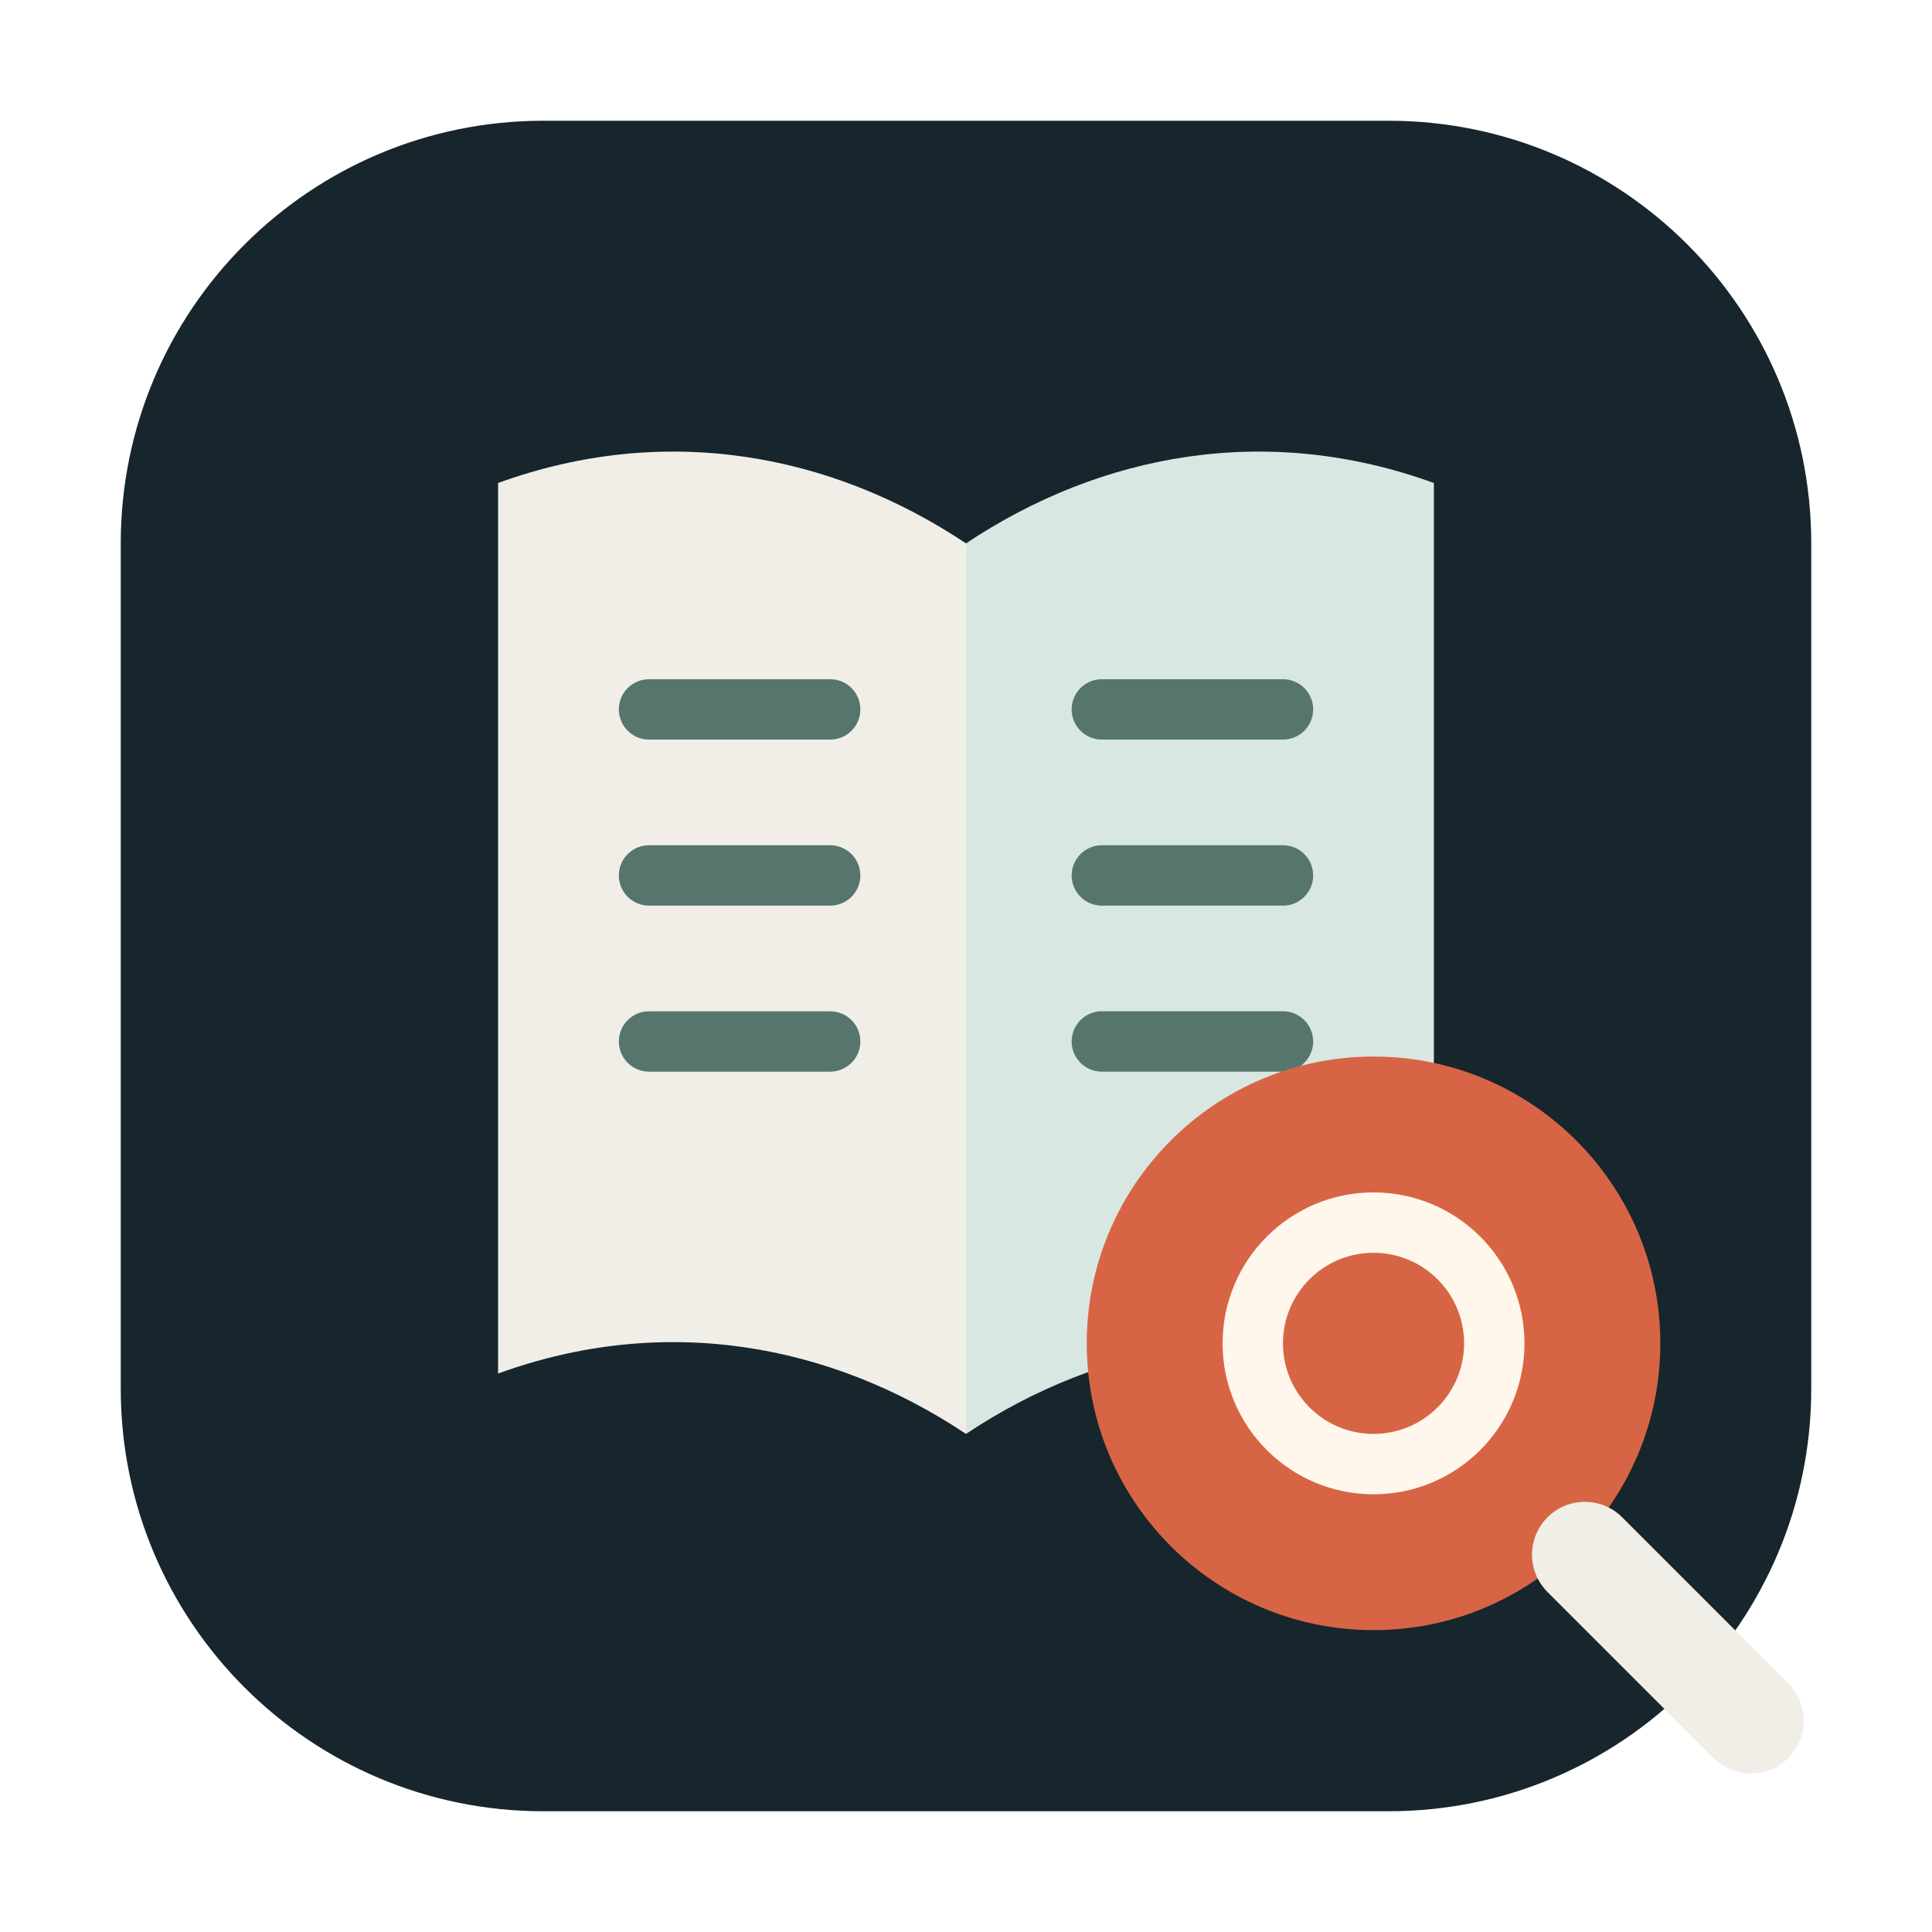
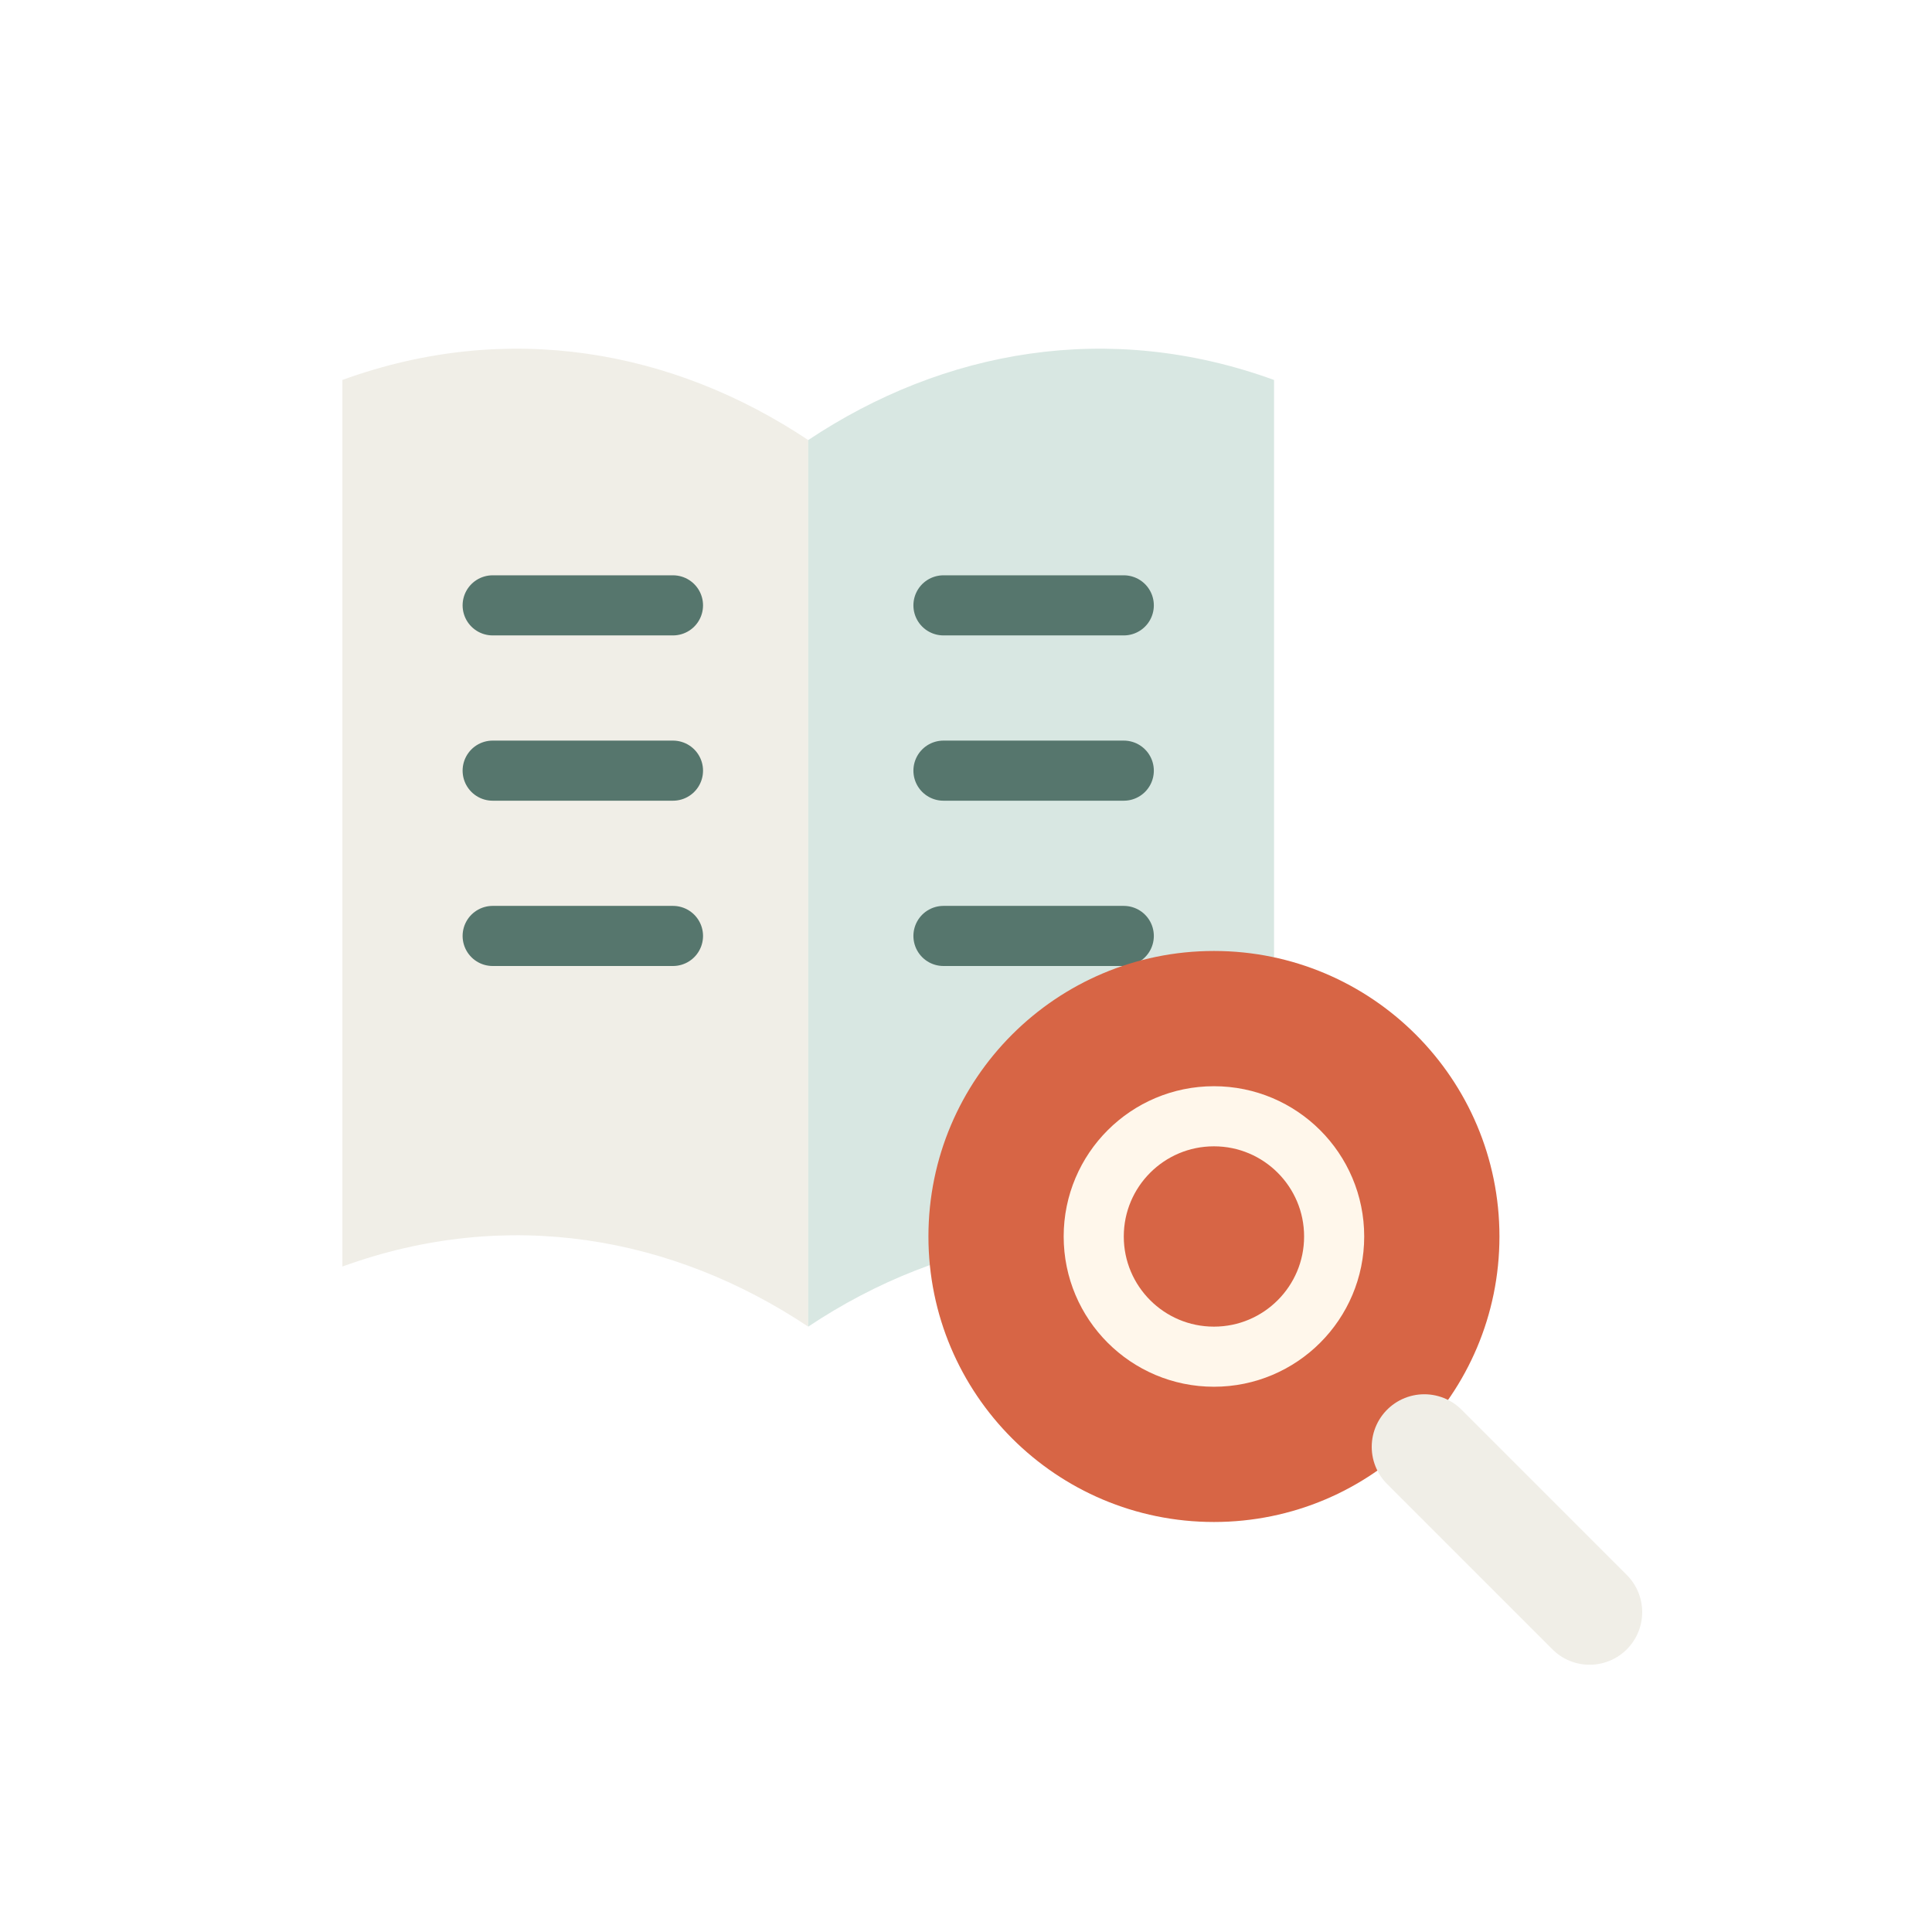
- <svg xmlns="http://www.w3.org/2000/svg" viewBox="0 0 128 128" role="img" aria-label="Zotero local reader">
-   <rect x="8" y="8" width="112" height="112" rx="28" fill="#17252d" />
-   <path d="M33 32c11-4 22-2 31 4v59c-9-6-20-8-31-4V32Z" fill="#f0eee7" />
-   <path d="M95 32c-11-4-22-2-31 4v59c9-6 20-8 31-4V32Z" fill="#d8e7e2" />
-   <path d="M43 47h12M43 58h12M43 69h12M73 47h12M73 58h12M73 69h12" stroke="#56766d" stroke-width="4" stroke-linecap="round" />
-   <circle cx="91" cy="89" r="19" fill="#d76545" />
-   <path d="m105 103 11 11" stroke="#f0eee7" stroke-width="7" stroke-linecap="round" />
-   <circle cx="91" cy="89" r="8" fill="none" stroke="#fff7eb" stroke-width="4" />
+ <svg xmlns="http://www.w3.org/2000/svg" width="36" height="36" viewBox="0 0 36 36" role="img" aria-label="Zotero local reader">
+   <g transform="translate(-2.86 -1.88) scale(0.28)">
+     <path d="M33 32c11-4 22-2 31 4v59c-9-6-20-8-31-4V32Z" fill="#f0eee7" />
+     <path d="M95 32c-11-4-22-2-31 4v59c9-6 20-8 31-4V32Z" fill="#d8e7e2" />
+     <path d="M43 47h12M43 58h12M43 69h12M73 47h12M73 58h12M73 69h12" stroke="#56766d" stroke-width="4" stroke-linecap="round" />
+     <circle cx="91" cy="89" r="19" fill="#d76545" />
+     <path d="m105 103 11 11" stroke="#f0eee7" stroke-width="7" stroke-linecap="round" />
+     <circle cx="91" cy="89" r="8" fill="none" stroke="#fff7eb" stroke-width="4" />
+   </g>
</svg>
